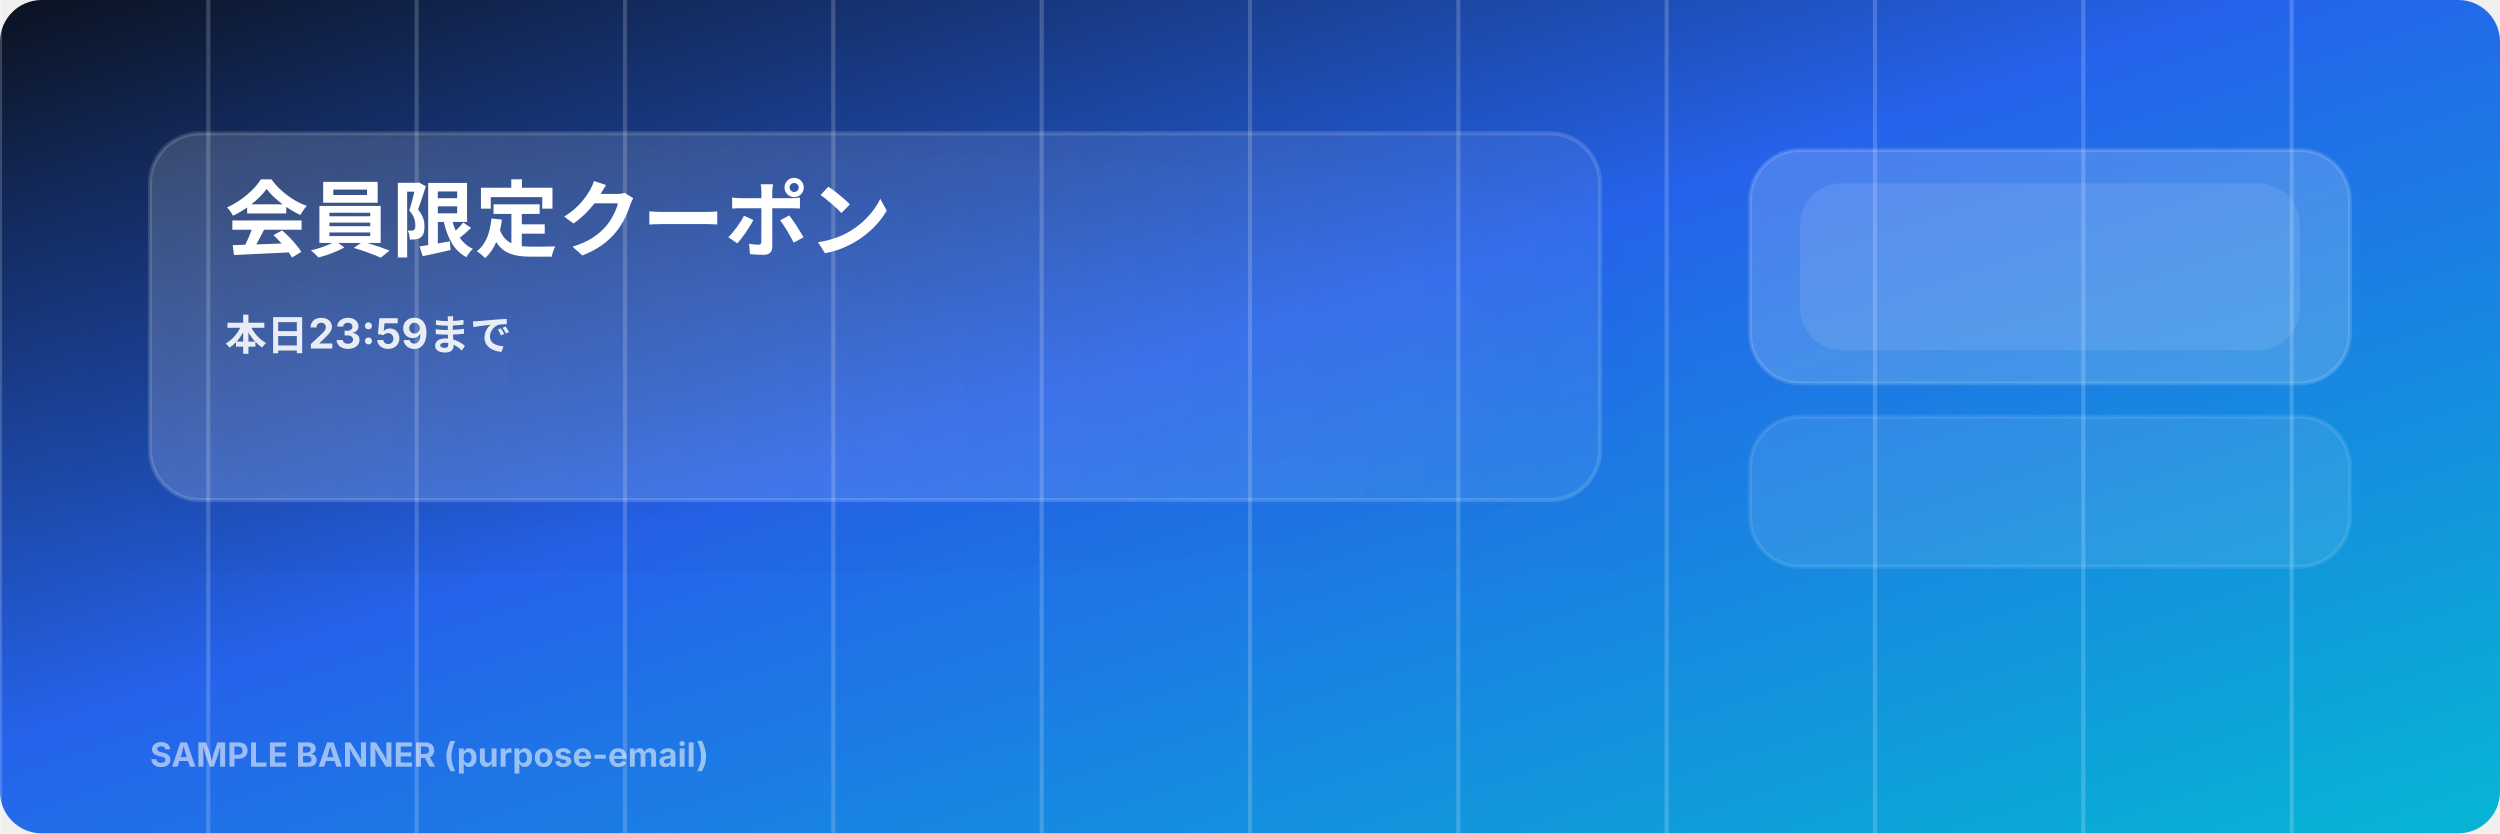
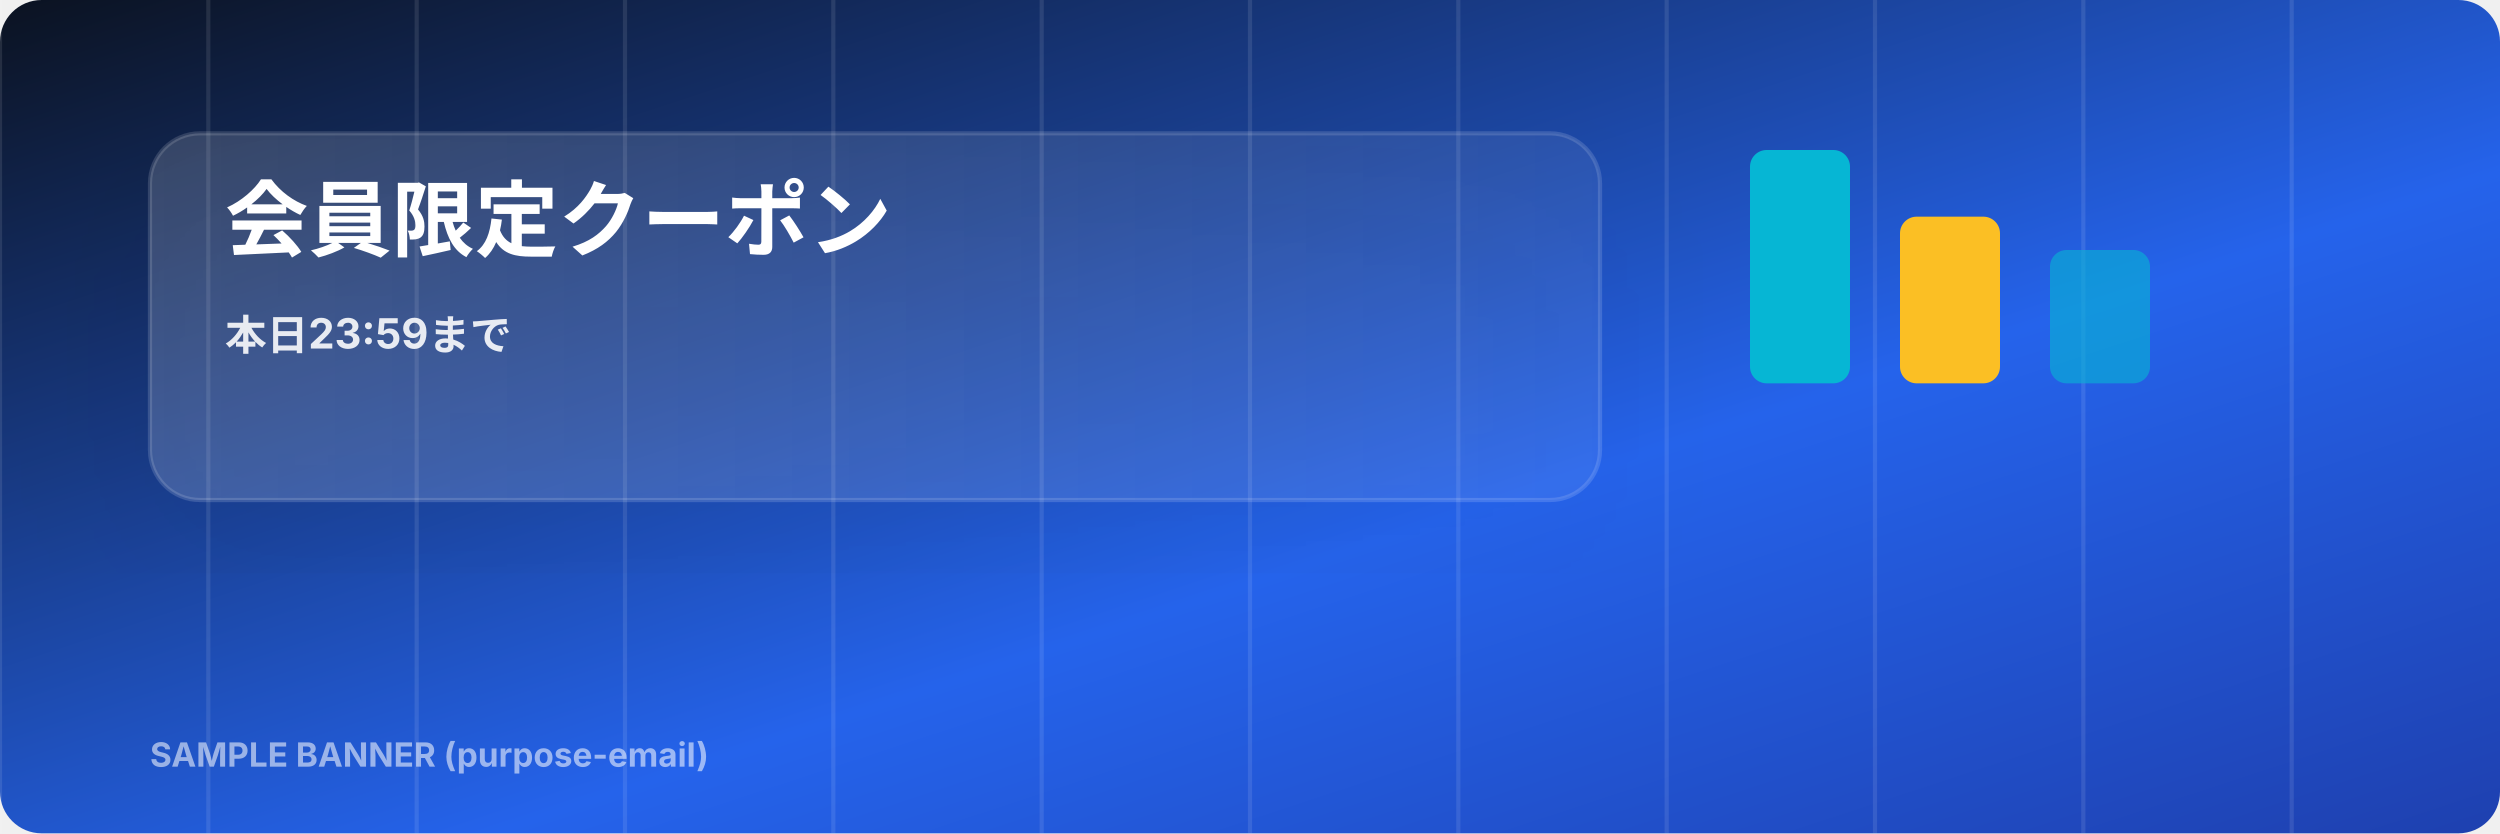
<svg xmlns="http://www.w3.org/2000/svg" width="600" height="200" viewBox="0 0 600 200">
  <defs>
    <linearGradient id="bg" x1="0" y1="0" x2="1" y2="1">
      <stop offset="0%" stop-color="#0B1220" />
-       <stop offset="45%" stop-color="#2563EB" />
-       <stop offset="100%" stop-color="#06B6D4" />
+       <stop offset="60%" stop-color="#2563EB" />
+       <stop offset="100%" stop-color="#1E40AF" />
    </linearGradient>
    <linearGradient id="panel" x1="0" y1="0" x2="1" y2="0">
      <stop offset="0%" stop-color="#FFFFFF" stop-opacity="0.16" />
      <stop offset="100%" stop-color="#FFFFFF" stop-opacity="0.06" />
    </linearGradient>
    <filter id="shadow" x="-20%" y="-20%" width="140%" height="140%">
      <feDropShadow dx="0" dy="14" stdDeviation="18" flood-color="#000000" flood-opacity="0.28" />
    </filter>
  </defs>
  <rect width="600" height="200" rx="10" fill="url(#bg)" />
-   <g opacity="0.18">
+   <g opacity="0.1">
    <line x1="0" y1="0" x2="0" y2="200" stroke="#FFFFFF" stroke-width="1" />
    <line x1="50" y1="0" x2="50" y2="200" stroke="#FFFFFF" stroke-width="1" />
    <line x1="100" y1="0" x2="100" y2="200" stroke="#FFFFFF" stroke-width="1" />
    <line x1="150" y1="0" x2="150" y2="200" stroke="#FFFFFF" stroke-width="1" />
    <line x1="200" y1="0" x2="200" y2="200" stroke="#FFFFFF" stroke-width="1" />
    <line x1="250" y1="0" x2="250" y2="200" stroke="#FFFFFF" stroke-width="1" />
    <line x1="300" y1="0" x2="300" y2="200" stroke="#FFFFFF" stroke-width="1" />
    <line x1="350" y1="0" x2="350" y2="200" stroke="#FFFFFF" stroke-width="1" />
    <line x1="400" y1="0" x2="400" y2="200" stroke="#FFFFFF" stroke-width="1" />
    <line x1="450" y1="0" x2="450" y2="200" stroke="#FFFFFF" stroke-width="1" />
    <line x1="500" y1="0" x2="500" y2="200" stroke="#FFFFFF" stroke-width="1" />
    <line x1="550" y1="0" x2="550" y2="200" stroke="#FFFFFF" stroke-width="1" />
  </g>
  <rect x="36" y="32" width="348" height="88" rx="12" fill="url(#panel)" stroke="#FFFFFF" stroke-opacity="0.14" filter="url(#shadow)" />
  <text x="54" y="60" fill="#FFFFFF" font-family="ui-sans-serif, system-ui, -apple-system, 'Hiragino Sans', 'Noto Sans JP', 'Yu Gothic', sans-serif" font-size="20" font-weight="800">
    会員限定クーポン
  </text>
  <text x="54" y="84" fill="#FFFFFF" opacity="0.88" font-family="ui-sans-serif, system-ui, -apple-system, 'Hiragino Sans', 'Noto Sans JP', 'Yu Gothic', sans-serif" font-size="10" font-weight="700">
    本日23:59まで
  </text>
-   <g transform="translate(420 36)" opacity="0.95">
-     <rect x="0" y="0" width="144" height="56" rx="12" fill="#FFFFFF" fill-opacity="0.18" stroke="#FFFFFF" stroke-opacity="0.14" />
-     <rect x="12" y="8" width="120" height="40" rx="10" fill="#FFFFFF" fill-opacity="0.10" />
-     <rect x="0" y="64" width="144" height="36" rx="12" fill="#FFFFFF" fill-opacity="0.10" stroke="#FFFFFF" stroke-opacity="0.10" />
+   <g transform="translate(420 36)">
+     <rect x="0" y="0" width="24" height="56" rx="4" fill="#06B6D4" />
+     <rect x="36" y="16" width="24" height="40" rx="4" fill="#FBBF24" />
+     <rect x="72" y="24" width="24" height="32" rx="4" fill="#06B6D4" opacity="0.6" />
  </g>
  <text x="36" y="184" fill="#FFFFFF" opacity="0.55" font-family="ui-sans-serif, system-ui, -apple-system, 'Hiragino Sans', 'Noto Sans JP', 'Yu Gothic', sans-serif" font-size="8" font-weight="700">
    SAMPLE BANNER (purpose-email)
  </text>
</svg>
